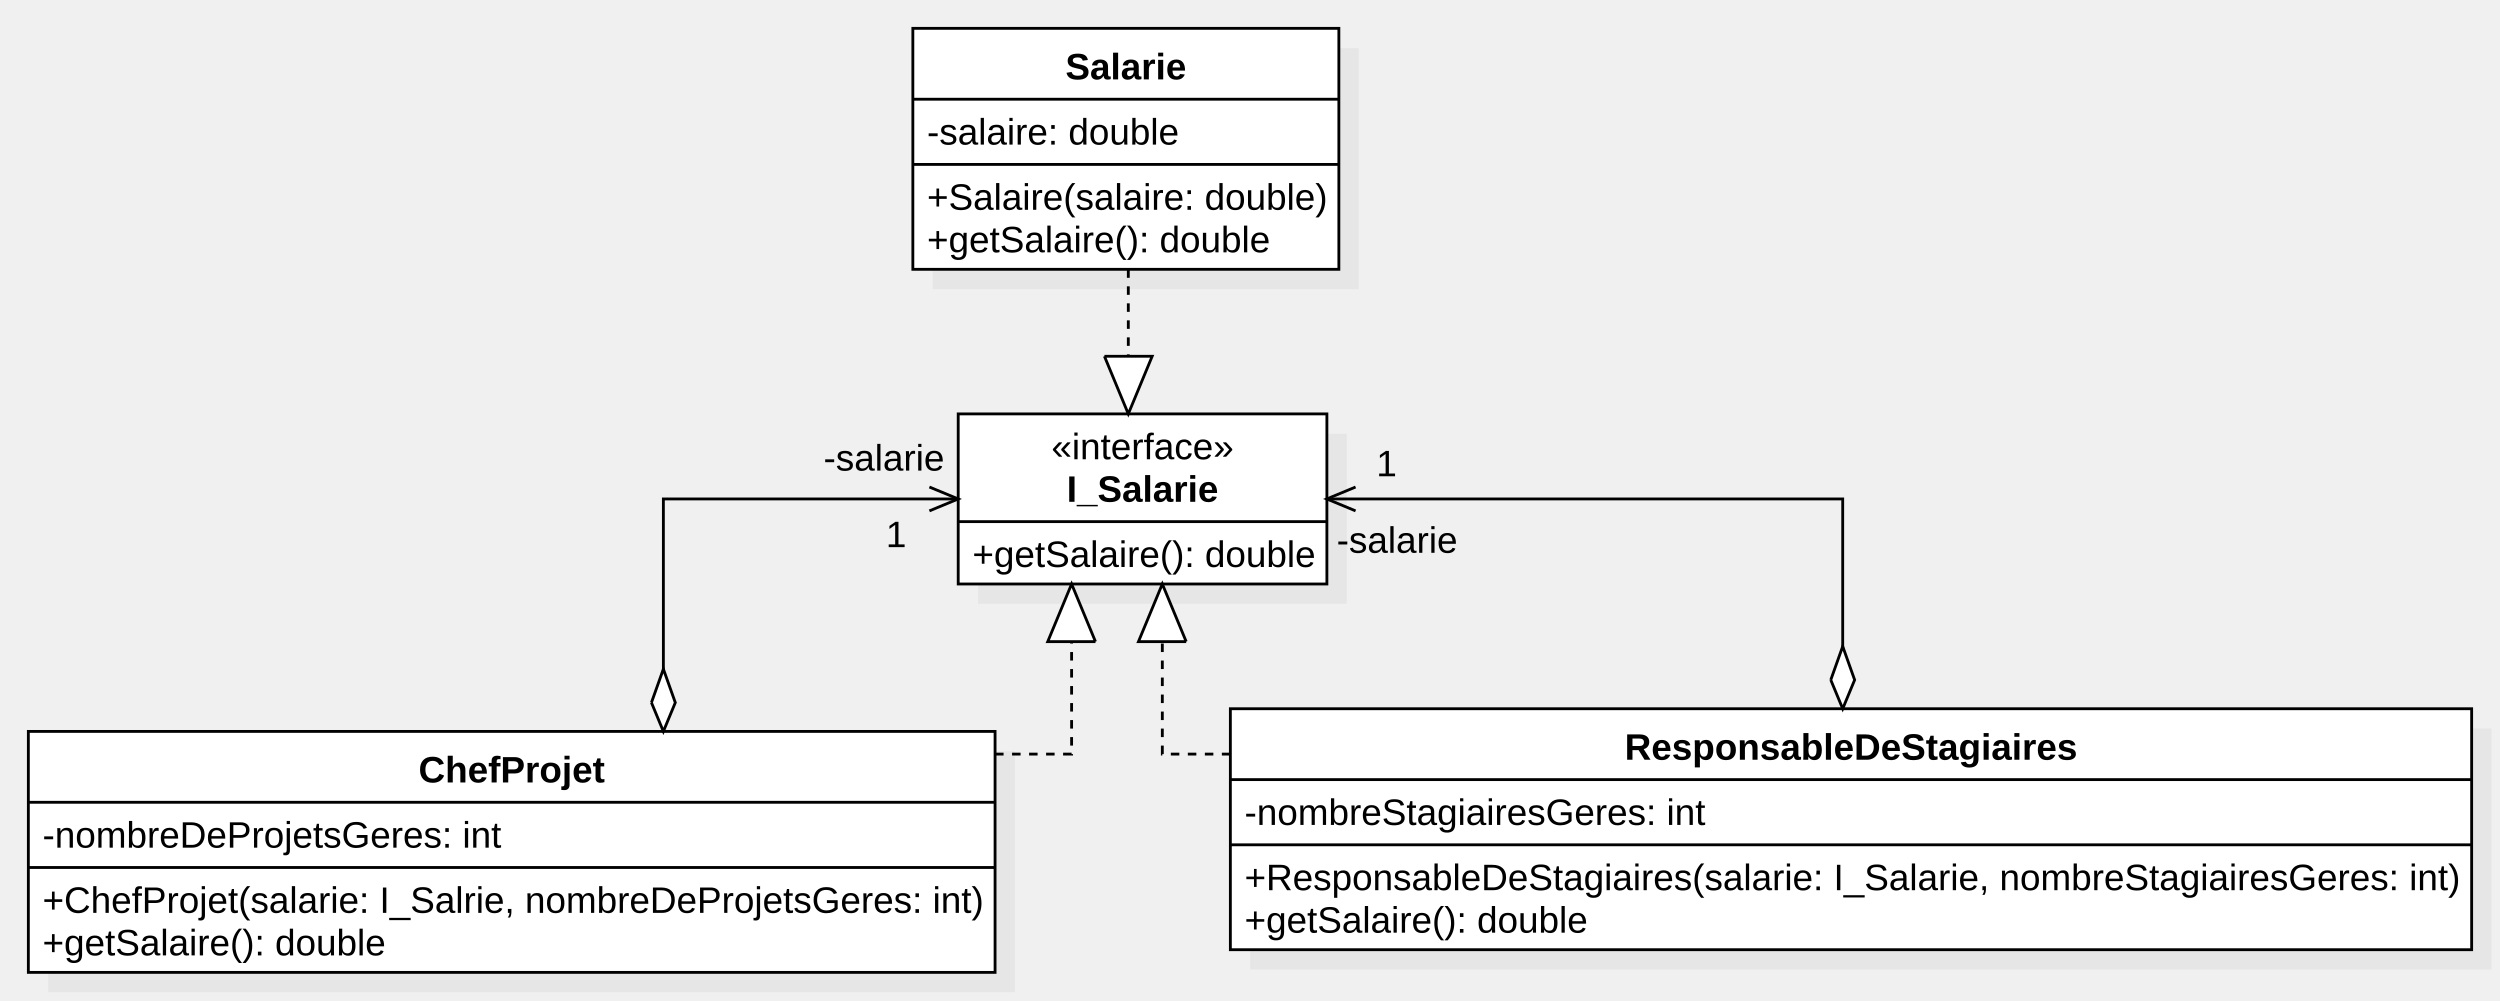
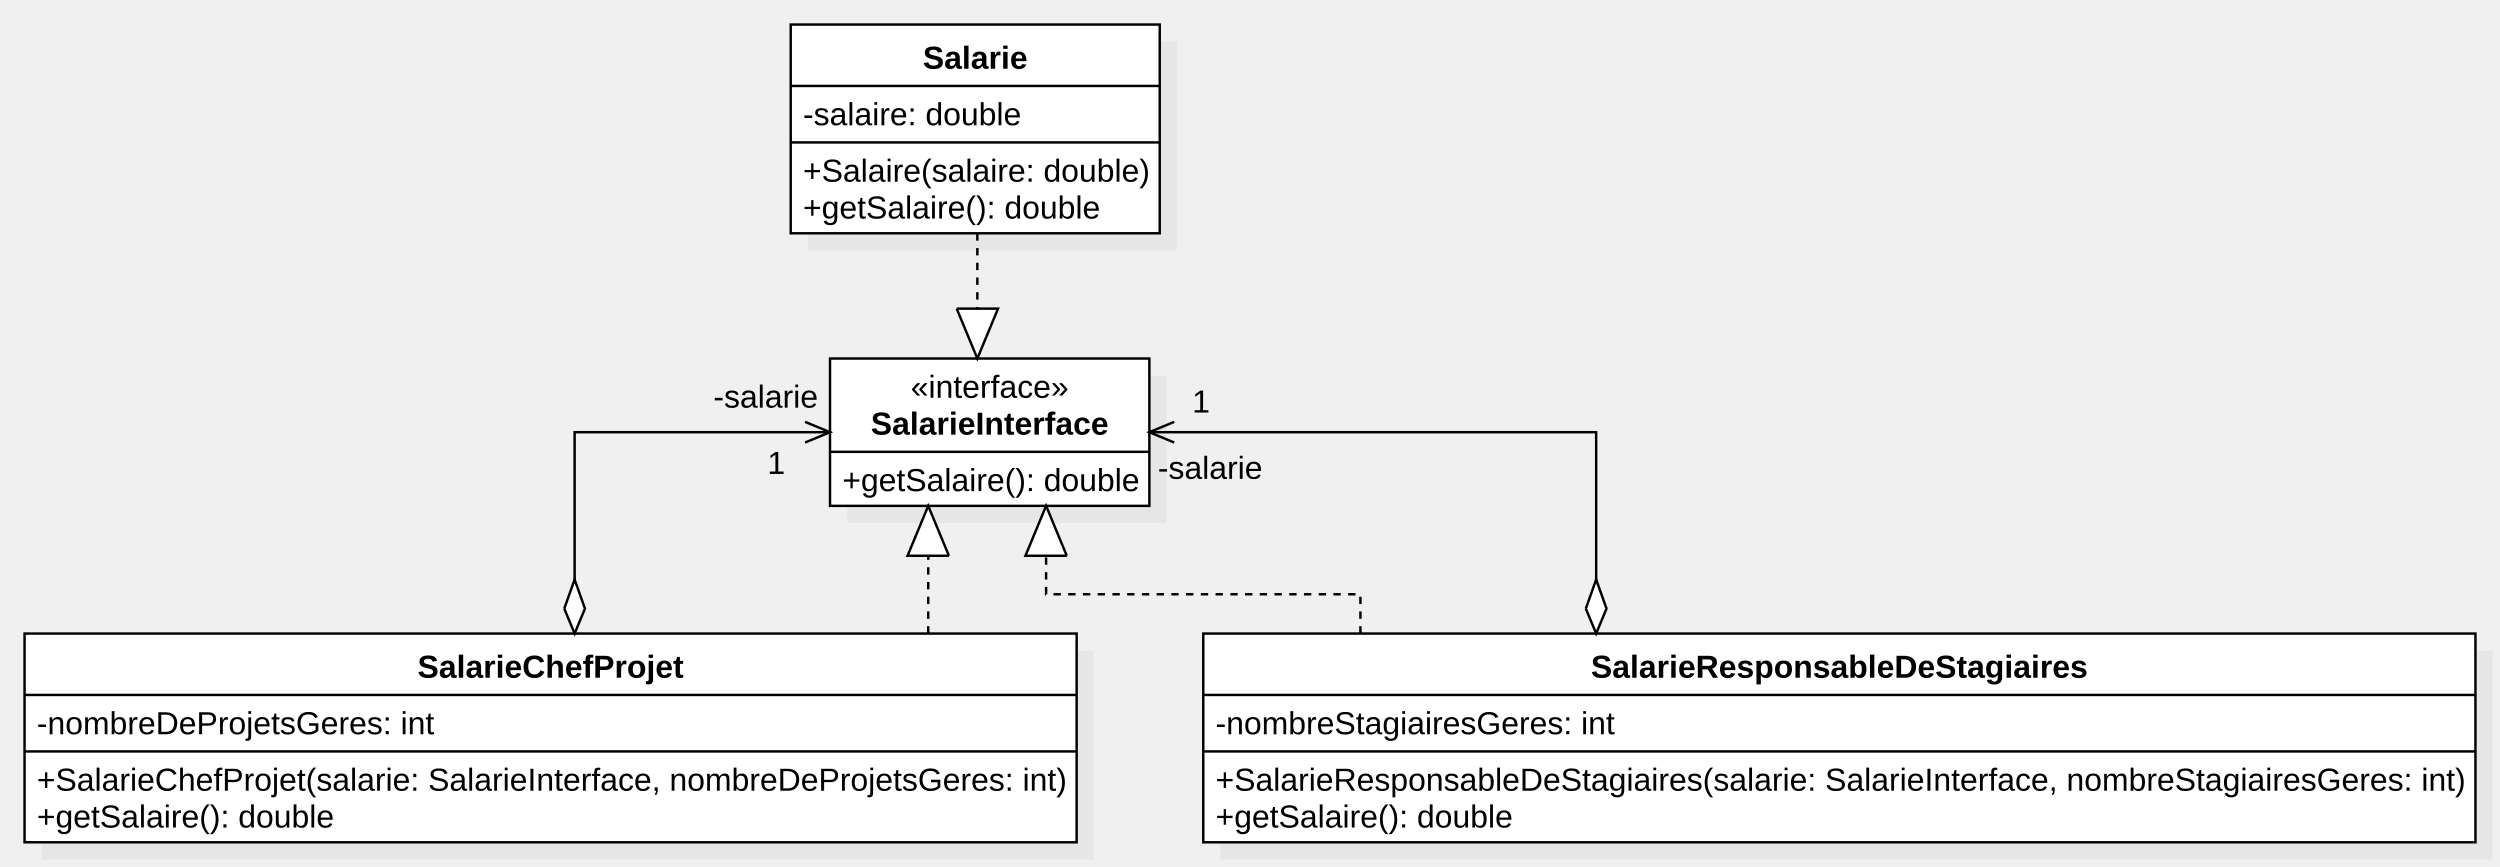
- <svg xmlns="http://www.w3.org/2000/svg" version="1.1" width="881.854" height="353">
+ <svg xmlns="http://www.w3.org/2000/svg" version="1.1" width="1018.063" height="353">
  <defs />
  <g>
    <g transform="translate(-54,-270) scale(1,1)">
      <rect fill="#C0C0C0" stroke="none" x="383" y="287" width="150.273" height="85" opacity="0.2" />
    </g>
    <g transform="translate(-54,-270) scale(1,1)">
      <rect fill="#ffffff" stroke="none" x="376" y="280" width="150.273" height="85" />
    </g>
    <g transform="translate(-54,-270) scale(1,1)">
      <path fill="none" stroke="#000000" d="M 376 280 L 526.273 280 L 526.273 365 L 376 365 L 376 280 Z Z" stroke-miterlimit="10" />
    </g>
    <g transform="translate(-54,-270) scale(1,1)">
      <path fill="none" stroke="#000000" d="M 376 305 L 526.273 305" stroke-miterlimit="10" />
    </g>
    <g transform="translate(-54,-270) scale(1,1)">
      <path fill="none" stroke="#000000" d="M 376 328 L 526.273 328" stroke-miterlimit="10" />
    </g>
    <g transform="translate(-54,-270) scale(1,1)">
      <g>
        <path fill="none" stroke="none" />
        <text fill="#000000" stroke="none" font-family="Arial" font-size="13px" font-style="normal" font-weight="bold" text-decoration="none" x="429.815" y="298">Salarie</text>
      </g>
    </g>
    <g transform="translate(-54,-270) scale(1,1)">
      <g>
        <path fill="none" stroke="none" />
        <text fill="#000000" stroke="none" font-family="Arial" font-size="13px" font-style="normal" font-weight="normal" text-decoration="none" x="381" y="321">-salaire: double</text>
      </g>
    </g>
    <g transform="translate(-54,-270) scale(1,1)">
      <g>
        <path fill="none" stroke="none" />
        <text fill="#000000" stroke="none" font-family="Arial" font-size="13px" font-style="normal" font-weight="normal" text-decoration="none" x="381" y="344">+Salaire(salaire: double)</text>
      </g>
    </g>
    <g transform="translate(-54,-270) scale(1,1)">
      <g>
        <path fill="none" stroke="none" />
        <text fill="#000000" stroke="none" font-family="Arial" font-size="13px" font-style="normal" font-weight="normal" text-decoration="none" x="381" y="359">+getSalaire(): double</text>
      </g>
    </g>
    <g transform="translate(-54,-270) scale(1,1)">
      <rect fill="#C0C0C0" stroke="none" x="399" y="423" width="130.05" height="60" opacity="0.2" />
    </g>
    <g transform="translate(-54,-270) scale(1,1)">
      <rect fill="#ffffff" stroke="none" x="392" y="416" width="130.05" height="60" />
    </g>
    <g transform="translate(-54,-270) scale(1,1)">
      <path fill="none" stroke="#000000" d="M 392 416 L 522.05 416 L 522.05 476 L 392 476 L 392 416 Z Z" stroke-miterlimit="10" />
    </g>
    <g transform="translate(-54,-270) scale(1,1)">
      <path fill="none" stroke="#000000" d="M 392 454 L 522.05 454" stroke-miterlimit="10" />
    </g>
    <g transform="translate(-54,-270) scale(1,1)">
      <g>
        <path fill="none" stroke="none" />
        <text fill="#000000" stroke="none" font-family="Arial" font-size="13px" font-style="normal" font-weight="normal" text-decoration="none" x="424.865" y="432">«interface»</text>
      </g>
    </g>
    <g transform="translate(-54,-270) scale(1,1)">
      <g>
        <path fill="none" stroke="none" />
-         <text fill="#000000" stroke="none" font-family="Arial" font-size="13px" font-style="normal" font-weight="bold" text-decoration="none" x="430.282" y="447">I_Salarie</text>
+         <text fill="#000000" stroke="none" font-family="Arial" font-size="13px" font-style="normal" font-weight="bold" text-decoration="none" x="408.608" y="447">SalarieInterface</text>
      </g>
    </g>
    <g transform="translate(-54,-270) scale(1,1)">
      <g>
        <path fill="none" stroke="none" />
        <text fill="#000000" stroke="none" font-family="Arial" font-size="13px" font-style="normal" font-weight="normal" text-decoration="none" x="397" y="470">+getSalaire(): double</text>
      </g>
    </g>
    <g transform="translate(-54,-270) scale(1,1)">
-       <rect fill="#C0C0C0" stroke="none" x="71" y="535" width="341.001" height="85" opacity="0.2" />
-     </g>
-     <g transform="translate(-54,-270) scale(1,1)">
-       <rect fill="#ffffff" stroke="none" x="64" y="528" width="341.001" height="85" />
-     </g>
-     <g transform="translate(-54,-270) scale(1,1)">
-       <path fill="none" stroke="#000000" d="M 64 528 L 405.001 528 L 405.001 613 L 64 613 L 64 528 Z Z" stroke-miterlimit="10" />
-     </g>
-     <g transform="translate(-54,-270) scale(1,1)">
-       <path fill="none" stroke="#000000" d="M 64 553 L 405.001 553" stroke-miterlimit="10" />
-     </g>
-     <g transform="translate(-54,-270) scale(1,1)">
-       <path fill="none" stroke="#000000" d="M 64 576 L 405.001 576" stroke-miterlimit="10" />
-     </g>
-     <g transform="translate(-54,-270) scale(1,1)">
-       <g>
-         <path fill="none" stroke="none" />
-         <text fill="#000000" stroke="none" font-family="Arial" font-size="13px" font-style="normal" font-weight="bold" text-decoration="none" x="201.636" y="546">ChefProjet</text>
+       <rect fill="#C0C0C0" stroke="none" x="71" y="535" width="428.44" height="85" opacity="0.2" />
+     </g>
+     <g transform="translate(-54,-270) scale(1,1)">
+       <rect fill="#ffffff" stroke="none" x="64" y="528" width="428.44" height="85" />
+     </g>
+     <g transform="translate(-54,-270) scale(1,1)">
+       <path fill="none" stroke="#000000" d="M 64 528 L 492.44 528 L 492.44 613 L 64 613 L 64 528 Z Z" stroke-miterlimit="10" />
+     </g>
+     <g transform="translate(-54,-270) scale(1,1)">
+       <path fill="none" stroke="#000000" d="M 64 553 L 492.44 553" stroke-miterlimit="10" />
+     </g>
+     <g transform="translate(-54,-270) scale(1,1)">
+       <path fill="none" stroke="#000000" d="M 64 576 L 492.44 576" stroke-miterlimit="10" />
+     </g>
+     <g transform="translate(-54,-270) scale(1,1)">
+       <g>
+         <path fill="none" stroke="none" />
+         <text fill="#000000" stroke="none" font-family="Arial" font-size="13px" font-style="normal" font-weight="bold" text-decoration="none" x="224.033" y="546">SalarieChefProjet</text>
      </g>
    </g>
    <g transform="translate(-54,-270) scale(1,1)">
      <g>
        <path fill="none" stroke="none" />
        <text fill="#000000" stroke="none" font-family="Arial" font-size="13px" font-style="normal" font-weight="normal" text-decoration="none" x="69" y="569">-nombreDeProjetsGeres: int</text>
      </g>
    </g>
    <g transform="translate(-54,-270) scale(1,1)">
      <g>
        <path fill="none" stroke="none" />
-         <text fill="#000000" stroke="none" font-family="Arial" font-size="13px" font-style="normal" font-weight="normal" text-decoration="none" x="69" y="592">+ChefProjet(salarie: I_Salrie, nombreDeProjetsGeres: int)</text>
+         <text fill="#000000" stroke="none" font-family="Arial" font-size="13px" font-style="normal" font-weight="normal" text-decoration="none" x="69" y="592">+SalarieChefProjet(salarie: SalarieInterface, nombreDeProjetsGeres: int)</text>
      </g>
    </g>
    <g transform="translate(-54,-270) scale(1,1)">
      <g>
        <path fill="none" stroke="none" />
        <text fill="#000000" stroke="none" font-family="Arial" font-size="13px" font-style="normal" font-weight="normal" text-decoration="none" x="69" y="607">+getSalaire(): double</text>
      </g>
    </g>
    <g transform="translate(-54,-270) scale(1,1)">
-       <rect fill="#C0C0C0" stroke="none" x="495" y="527" width="437.854" height="85" opacity="0.2" />
-     </g>
-     <g transform="translate(-54,-270) scale(1,1)">
-       <rect fill="#ffffff" stroke="none" x="488" y="520" width="437.854" height="85" />
-     </g>
-     <g transform="translate(-54,-270) scale(1,1)">
-       <path fill="none" stroke="#000000" d="M 488 520 L 925.854 520 L 925.854 605 L 488 605 L 488 520 Z Z" stroke-miterlimit="10" />
-     </g>
-     <g transform="translate(-54,-270) scale(1,1)">
-       <path fill="none" stroke="#000000" d="M 488 545 L 925.854 545" stroke-miterlimit="10" />
-     </g>
-     <g transform="translate(-54,-270) scale(1,1)">
-       <path fill="none" stroke="#000000" d="M 488 568 L 925.854 568" stroke-miterlimit="10" />
-     </g>
-     <g transform="translate(-54,-270) scale(1,1)">
-       <g>
-         <path fill="none" stroke="none" />
-         <text fill="#000000" stroke="none" font-family="Arial" font-size="13px" font-style="normal" font-weight="bold" text-decoration="none" x="627.089" y="538">ResponsableDeStagiaires</text>
-       </g>
-     </g>
-     <g transform="translate(-54,-270) scale(1,1)">
-       <g>
-         <path fill="none" stroke="none" />
-         <text fill="#000000" stroke="none" font-family="Arial" font-size="13px" font-style="normal" font-weight="normal" text-decoration="none" x="493" y="561">-nombreStagiairesGeres: int</text>
-       </g>
-     </g>
-     <g transform="translate(-54,-270) scale(1,1)">
-       <g>
-         <path fill="none" stroke="none" />
-         <text fill="#000000" stroke="none" font-family="Arial" font-size="13px" font-style="normal" font-weight="normal" text-decoration="none" x="493" y="584">+ResponsableDeStagiaires(salarie: I_Salarie, nombreStagiairesGeres: int)</text>
-       </g>
-     </g>
-     <g transform="translate(-54,-270) scale(1,1)">
-       <g>
-         <path fill="none" stroke="none" />
-         <text fill="#000000" stroke="none" font-family="Arial" font-size="13px" font-style="normal" font-weight="normal" text-decoration="none" x="493" y="599">+getSalaire(): double</text>
-       </g>
-     </g>
-     <g transform="translate(-54,-270) scale(1,1)">
-       <path fill="none" stroke="#000000" d="M 405 536 L 432 536 L 432 476" stroke-miterlimit="10" stroke-dasharray="3" />
+       <rect fill="#C0C0C0" stroke="none" x="551" y="535" width="518.063" height="85" opacity="0.2" />
+     </g>
+     <g transform="translate(-54,-270) scale(1,1)">
+       <rect fill="#ffffff" stroke="none" x="544" y="528" width="518.063" height="85" />
+     </g>
+     <g transform="translate(-54,-270) scale(1,1)">
+       <path fill="none" stroke="#000000" d="M 544 528 L 1062.063 528 L 1062.063 613 L 544 613 L 544 528 Z Z" stroke-miterlimit="10" />
+     </g>
+     <g transform="translate(-54,-270) scale(1,1)">
+       <path fill="none" stroke="#000000" d="M 544 553 L 1062.063 553" stroke-miterlimit="10" />
+     </g>
+     <g transform="translate(-54,-270) scale(1,1)">
+       <path fill="none" stroke="#000000" d="M 544 576 L 1062.063 576" stroke-miterlimit="10" />
+     </g>
+     <g transform="translate(-54,-270) scale(1,1)">
+       <g>
+         <path fill="none" stroke="none" />
+         <text fill="#000000" stroke="none" font-family="Arial" font-size="13px" font-style="normal" font-weight="bold" text-decoration="none" x="701.872" y="546">SalarieResponsableDeStagiaires</text>
+       </g>
+     </g>
+     <g transform="translate(-54,-270) scale(1,1)">
+       <g>
+         <path fill="none" stroke="none" />
+         <text fill="#000000" stroke="none" font-family="Arial" font-size="13px" font-style="normal" font-weight="normal" text-decoration="none" x="549" y="569">-nombreStagiairesGeres: int</text>
+       </g>
+     </g>
+     <g transform="translate(-54,-270) scale(1,1)">
+       <g>
+         <path fill="none" stroke="none" />
+         <text fill="#000000" stroke="none" font-family="Arial" font-size="13px" font-style="normal" font-weight="normal" text-decoration="none" x="549" y="592">+SalarieResponsableDeStagiaires(salarie: SalarieInterface, nombreStagiairesGeres: int)</text>
+       </g>
+     </g>
+     <g transform="translate(-54,-270) scale(1,1)">
+       <g>
+         <path fill="none" stroke="none" />
+         <text fill="#000000" stroke="none" font-family="Arial" font-size="13px" font-style="normal" font-weight="normal" text-decoration="none" x="549" y="607">+getSalaire(): double</text>
+       </g>
+     </g>
+     <g transform="translate(-54,-270) scale(1,1)">
+       <path fill="none" stroke="#000000" d="M 432 528 L 432 476" stroke-miterlimit="10" stroke-dasharray="3" />
    </g>
    <g transform="translate(-54,-270) scale(1,1)">
      <path fill="#FFFFFF" stroke="none" d="M 440.419 496.325 L 432 476 L 423.581 496.325" />
    </g>
    <g transform="translate(-54,-270) scale(1,1)">
      <path fill="none" stroke="#000000" d="M 440.419 496.325 L 432 476 L 423.581 496.325 L 440.419 496.325" stroke-miterlimit="10" />
    </g>
    <g transform="translate(-54,-270) scale(1,1)">
-       <path fill="none" stroke="#000000" d="M 488 536 L 464 536 L 464 476" stroke-miterlimit="10" stroke-dasharray="3" />
-     </g>
-     <g transform="translate(-54,-270) scale(1,1)">
-       <path fill="#FFFFFF" stroke="none" d="M 472.419 496.325 L 464 476 L 455.581 496.325" />
-     </g>
-     <g transform="translate(-54,-270) scale(1,1)">
-       <path fill="none" stroke="#000000" d="M 472.419 496.325 L 464 476 L 455.581 496.325 L 472.419 496.325" stroke-miterlimit="10" />
+       <path fill="none" stroke="#000000" d="M 608 528 L 608 512 L 480 512 L 480 476" stroke-miterlimit="10" stroke-dasharray="3" />
+     </g>
+     <g transform="translate(-54,-270) scale(1,1)">
+       <path fill="#FFFFFF" stroke="none" d="M 488.419 496.325 L 480 476 L 471.581 496.325" />
+     </g>
+     <g transform="translate(-54,-270) scale(1,1)">
+       <path fill="none" stroke="#000000" d="M 488.419 496.325 L 480 476 L 471.581 496.325 L 488.419 496.325" stroke-miterlimit="10" />
    </g>
    <g transform="translate(-54,-270) scale(1,1)">
      <path fill="none" stroke="#000000" d="M 452 365 L 452 416" stroke-miterlimit="10" stroke-dasharray="3" />
    </g>
    <g transform="translate(-54,-270) scale(1,1)">
      <path fill="#FFFFFF" stroke="none" d="M 443.581 395.675 L 452 416 L 460.419 395.675" />
    </g>
    <g transform="translate(-54,-270) scale(1,1)">
      <path fill="none" stroke="#000000" d="M 443.581 395.675 L 452 416 L 460.419 395.675 L 443.581 395.675" stroke-miterlimit="10" />
    </g>
    <g transform="translate(-54,-270) scale(1,1)">
      <path fill="none" stroke="#000000" d="M 288 528 L 288 446 L 392 446" stroke-miterlimit="10" />
    </g>
    <g transform="translate(-54,-270) scale(1,1)">
      <path fill="none" stroke="#000000" d="M 381.837 450.21 L 392 446 L 381.837 441.79" stroke-miterlimit="10" />
    </g>
    <g transform="translate(-54,-270) scale(1,1)">
      <path fill="#FFFFFF" stroke="none" d="M 283.79 517.837 L 288 528 L 292.21 517.837 L 288 506" />
    </g>
    <g transform="translate(-54,-270) scale(1,1)">
      <path fill="none" stroke="#000000" d="M 283.79 517.837 L 288 528 L 292.21 517.837 L 288 506 L 283.79 517.837" stroke-miterlimit="10" />
    </g>
    <g transform="translate(-54,-270) scale(1,1)">
      <g>
        <path fill="none" stroke="none" />
        <text fill="#000000" stroke="none" font-family="Arial" font-size="13px" font-style="normal" font-weight="normal" text-decoration="none" x="344.5" y="436">-salarie</text>
      </g>
    </g>
    <g transform="translate(-54,-270) scale(1,1)">
      <g>
        <path fill="none" stroke="none" />
        <text fill="#000000" stroke="none" font-family="Arial" font-size="13px" font-style="normal" font-weight="normal" text-decoration="none" x="366.5" y="463">1</text>
      </g>
    </g>
    <g transform="translate(-54,-270) scale(1,1)">
-       <path fill="none" stroke="#000000" d="M 704 520 L 704 446 L 522 446" stroke-miterlimit="10" />
+       <path fill="none" stroke="#000000" d="M 704 528 L 704 446 L 522 446" stroke-miterlimit="10" />
    </g>
    <g transform="translate(-54,-270) scale(1,1)">
      <path fill="none" stroke="#000000" d="M 532.163 441.79 L 522 446 L 532.163 450.21" stroke-miterlimit="10" />
    </g>
    <g transform="translate(-54,-270) scale(1,1)">
-       <path fill="#FFFFFF" stroke="none" d="M 699.79 509.837 L 704 520 L 708.21 509.837 L 704 498" />
-     </g>
-     <g transform="translate(-54,-270) scale(1,1)">
-       <path fill="none" stroke="#000000" d="M 699.79 509.837 L 704 520 L 708.21 509.837 L 704 498 L 699.79 509.837" stroke-miterlimit="10" />
+       <path fill="#FFFFFF" stroke="none" d="M 699.79 517.837 L 704 528 L 708.21 517.837 L 704 506" />
+     </g>
+     <g transform="translate(-54,-270) scale(1,1)">
+       <path fill="none" stroke="#000000" d="M 699.79 517.837 L 704 528 L 708.21 517.837 L 704 506 L 699.79 517.837" stroke-miterlimit="10" />
    </g>
    <g transform="translate(-54,-270) scale(1,1)">
      <g>
        <path fill="none" stroke="none" />
        <text fill="#000000" stroke="none" font-family="Arial" font-size="13px" font-style="normal" font-weight="normal" text-decoration="none" x="525.5" y="465">-salarie</text>
      </g>
    </g>
    <g transform="translate(-54,-270) scale(1,1)">
      <g>
        <path fill="none" stroke="none" />
        <text fill="#000000" stroke="none" font-family="Arial" font-size="13px" font-style="normal" font-weight="normal" text-decoration="none" x="539.5" y="438">1</text>
      </g>
    </g>
  </g>
</svg>
